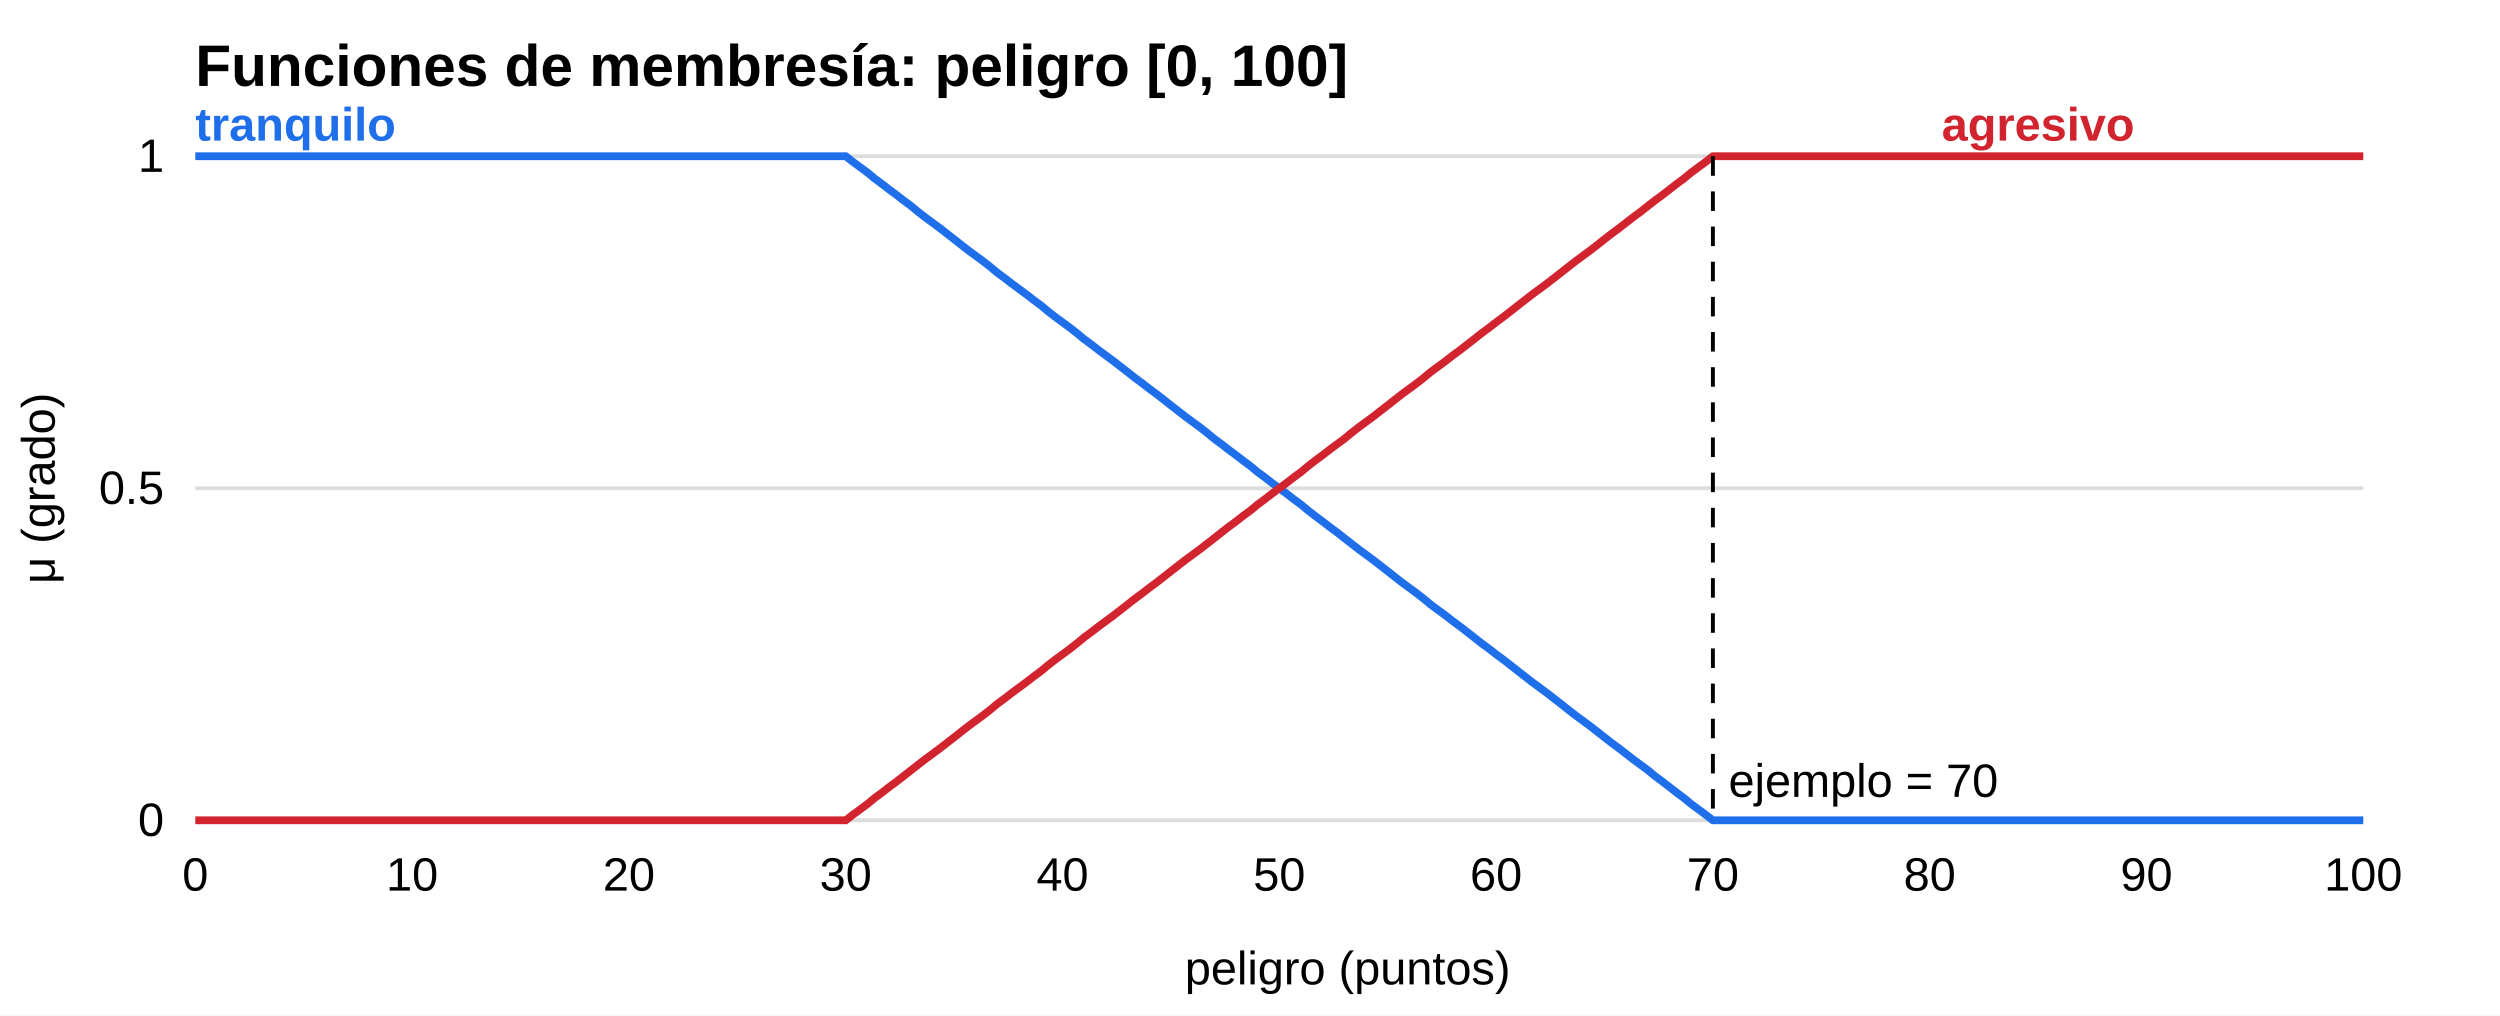
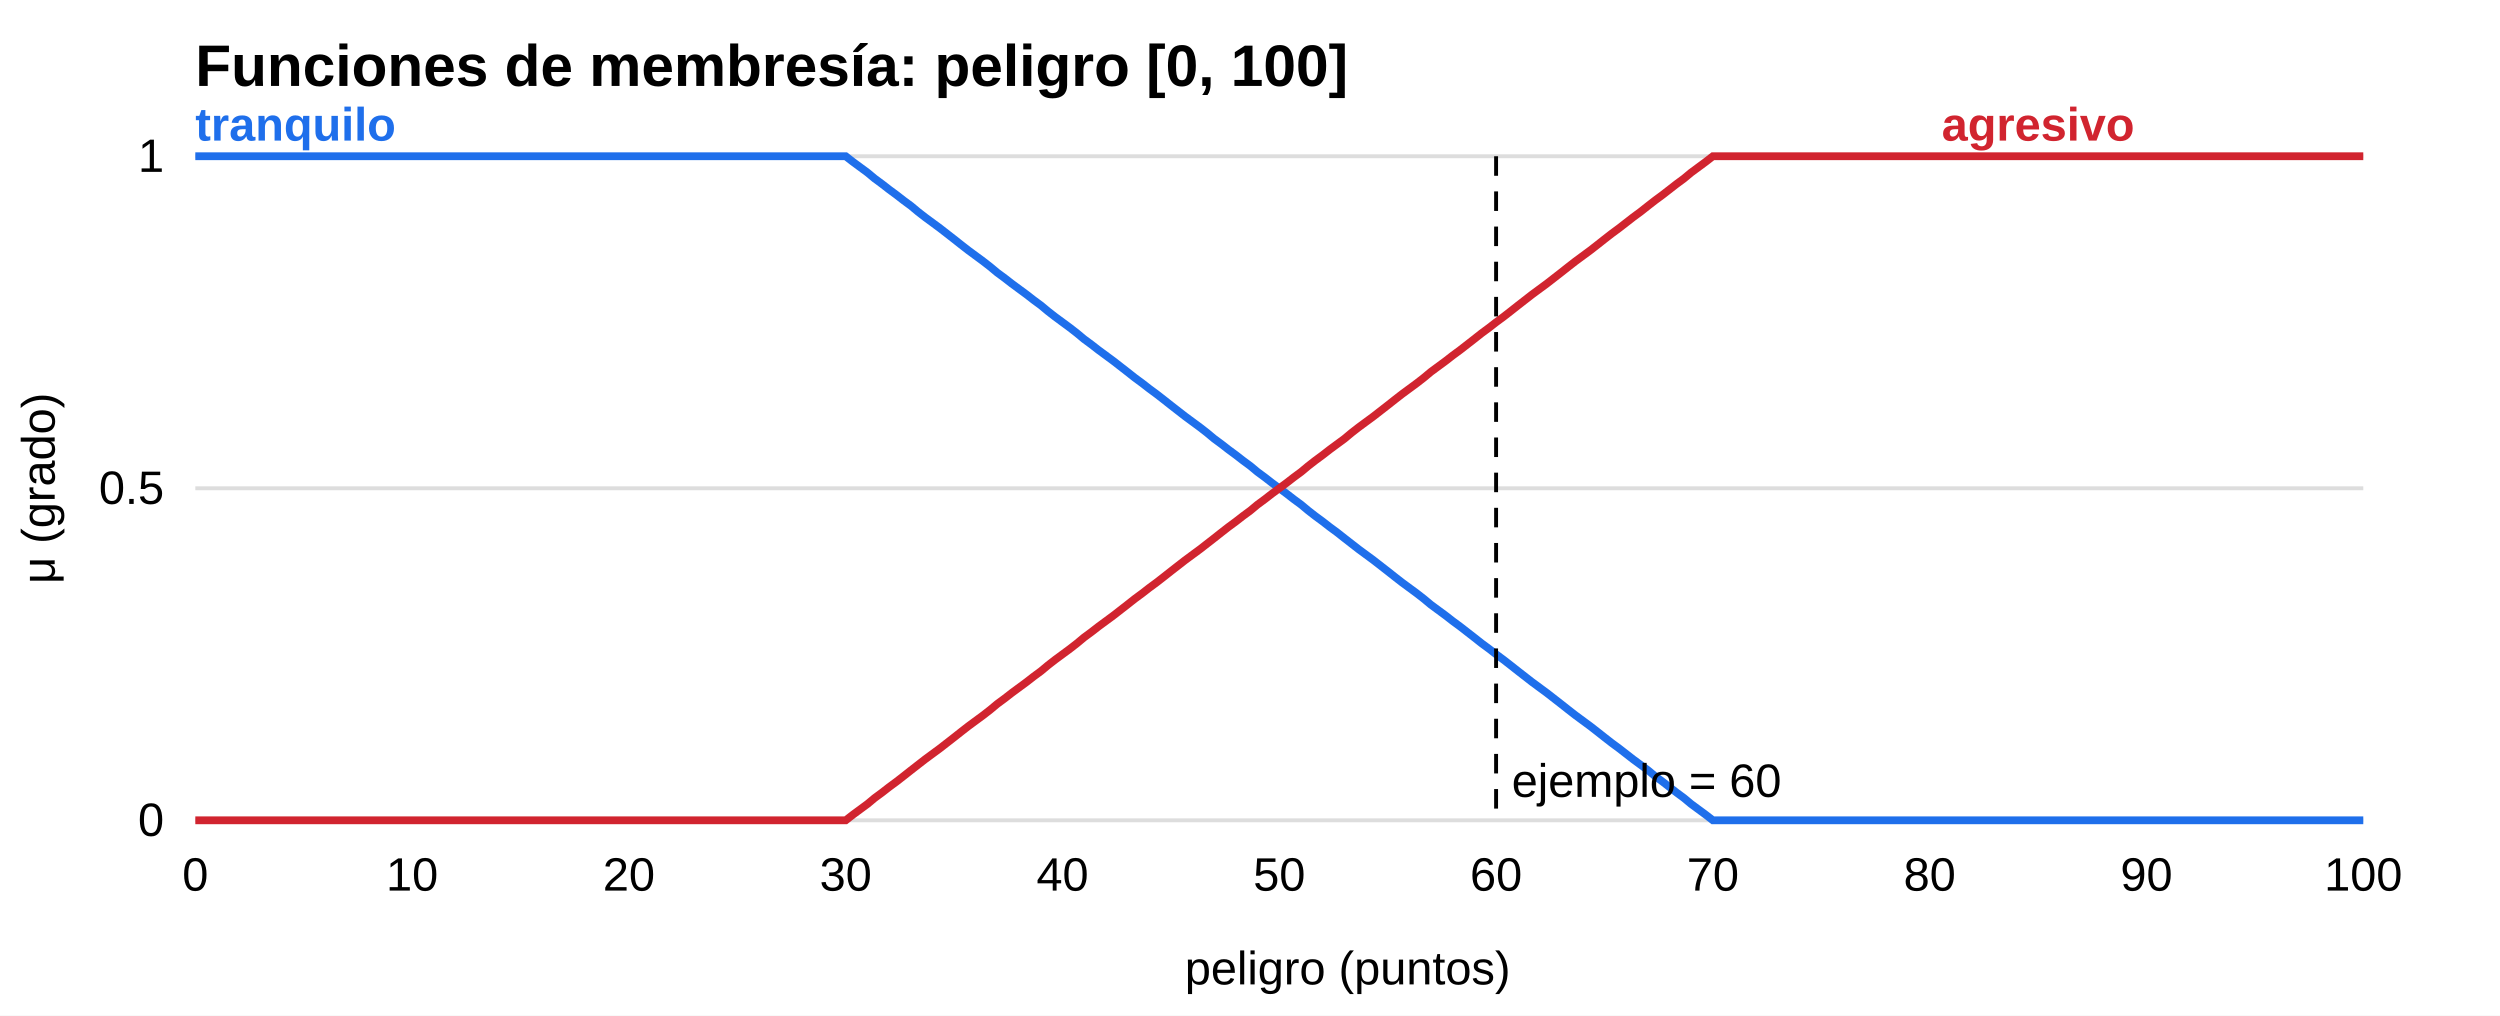
<svg xmlns="http://www.w3.org/2000/svg" viewBox="0 0 640 260" width="640" height="260" font-family="Arial" font-size="12">
  <rect width="640" height="260" fill="white" />
  <text x="50" y="22" font-size="15" font-weight="bold">Funciones de membresía: peligro [0, 100]</text>
  <line x1="50" y1="210" x2="605" y2="210" stroke="#ddd" />
  <text x="42" y="214" text-anchor="end">0</text>
  <line x1="50" y1="125.0" x2="605" y2="125.0" stroke="#ddd" />
  <text x="42" y="129.0" text-anchor="end">0.5</text>
  <line x1="50" y1="40" x2="605" y2="40" stroke="#ddd" />
  <text x="42" y="44" text-anchor="end">1</text>
  <text x="50.0" y="228" text-anchor="middle">0</text>
  <text x="105.5" y="228" text-anchor="middle">10</text>
  <text x="161.0" y="228" text-anchor="middle">20</text>
  <text x="216.5" y="228" text-anchor="middle">30</text>
  <text x="272.0" y="228" text-anchor="middle">40</text>
  <text x="327.5" y="228" text-anchor="middle">50</text>
  <text x="383.0" y="228" text-anchor="middle">60</text>
  <text x="438.5" y="228" text-anchor="middle">70</text>
  <text x="494.0" y="228" text-anchor="middle">80</text>
  <text x="549.5" y="228" text-anchor="middle">90</text>
  <text x="605.0" y="228" text-anchor="middle">100</text>
  <text x="345.0" y="252" text-anchor="middle">peligro (puntos)</text>
  <text x="14" y="125.0" text-anchor="middle" transform="rotate(-90 14 125.0)">μ (grado)</text>
  <polyline points="50.0,40.0 51.9,40.0 53.7,40.0 55.5,40.0 57.4,40.0 59.2,40.0 61.1,40.0 63.0,40.0 64.8,40.0 66.7,40.0 68.5,40.0 70.3,40.0 72.2,40.0 74.0,40.0 75.9,40.0 77.8,40.0 79.6,40.0 81.5,40.0 83.3,40.0 85.2,40.0 87.0,40.0 88.8,40.0 90.7,40.0 92.6,40.0 94.4,40.0 96.2,40.0 98.1,40.0 99.9,40.0 101.8,40.0 103.7,40.0 105.5,40.0 107.3,40.0 109.2,40.0 111.0,40.0 112.9,40.0 114.8,40.0 116.6,40.0 118.5,40.0 120.3,40.0 122.2,40.0 124.0,40.0 125.8,40.0 127.7,40.0 129.6,40.0 131.4,40.0 133.2,40.0 135.1,40.0 136.9,40.0 138.8,40.0 140.6,40.0 142.5,40.0 144.4,40.0 146.2,40.0 148.1,40.0 149.9,40.0 151.8,40.0 153.6,40.0 155.4,40.0 157.3,40.0 159.2,40.0 161.0,40.0 162.8,40.0 164.7,40.0 166.6,40.0 168.4,40.0 170.2,40.0 172.1,40.0 173.9,40.0 175.8,40.0 177.7,40.0 179.5,40.0 181.4,40.0 183.2,40.0 185.0,40.0 186.9,40.0 188.8,40.0 190.6,40.0 192.4,40.0 194.3,40.0 196.1,40.0 198.0,40.0 199.9,40.0 201.7,40.0 203.6,40.0 205.4,40.0 207.2,40.0 209.1,40.0 210.9,40.0 212.8,40.0 214.7,40.0 216.5,40.0 218.3,41.4 220.2,42.8 222.1,44.2 223.9,45.7 225.8,47.1 227.6,48.5 229.5,49.9 231.3,51.3 233.2,52.7 235.0,54.2 236.8,55.6 238.7,57.0 240.6,58.4 242.4,59.8 244.2,61.2 246.1,62.7 247.9,64.1 249.8,65.5 251.7,66.9 253.5,68.3 255.3,69.8 257.2,71.2 259.0,72.6 260.9,74.0 262.8,75.4 264.6,76.8 266.5,78.2 268.3,79.7 270.1,81.1 272.0,82.5 273.9,83.9 275.7,85.3 277.5,86.8 279.4,88.2 281.2,89.6 283.1,91.0 285.0,92.4 286.8,93.8 288.6,95.2 290.5,96.7 292.4,98.1 294.2,99.5 296.1,100.9 297.9,102.3 299.8,103.8 301.6,105.2 303.4,106.6 305.3,108.0 307.2,109.4 309.0,110.8 310.8,112.3 312.7,113.7 314.5,115.1 316.4,116.5 318.2,117.9 320.1,119.3 321.9,120.8 323.8,122.2 325.6,123.6 327.5,125.0 329.4,126.4 331.2,127.8 333.1,129.2 334.9,130.7 336.7,132.1 338.6,133.5 340.4,134.9 342.3,136.3 344.2,137.8 346.0,139.2 347.8,140.6 349.7,142.0 351.6,143.4 353.4,144.8 355.2,146.2 357.1,147.7 358.9,149.1 360.8,150.5 362.7,151.9 364.5,153.3 366.3,154.8 368.2,156.2 370.1,157.6 371.9,159.0 373.8,160.4 375.6,161.8 377.4,163.2 379.3,164.7 381.2,166.1 383.0,167.5 384.9,168.9 386.7,170.3 388.6,171.8 390.4,173.2 392.2,174.6 394.1,176.0 396.0,177.4 397.8,178.8 399.6,180.2 401.5,181.7 403.3,183.1 405.2,184.5 407.1,185.9 408.9,187.3 410.8,188.8 412.6,190.2 414.5,191.6 416.3,193.0 418.1,194.4 420.0,195.8 421.9,197.2 423.7,198.7 425.6,200.1 427.4,201.5 429.2,202.9 431.1,204.3 432.9,205.8 434.8,207.2 436.7,208.6 438.5,210.0 440.3,210.0 442.2,210.0 444.0,210.0 445.9,210.0 447.8,210.0 449.6,210.0 451.4,210.0 453.3,210.0 455.1,210.0 457.0,210.0 458.9,210.0 460.7,210.0 462.5,210.0 464.4,210.0 466.2,210.0 468.1,210.0 470.0,210.0 471.8,210.0 473.6,210.0 475.5,210.0 477.4,210.0 479.2,210.0 481.1,210.0 482.9,210.0 484.8,210.0 486.6,210.0 488.5,210.0 490.3,210.0 492.2,210.0 494.0,210.0 495.8,210.0 497.7,210.0 499.6,210.0 501.4,210.0 503.3,210.0 505.1,210.0 506.9,210.0 508.8,210.0 510.6,210.0 512.5,210.0 514.4,210.0 516.2,210.0 518.0,210.0 519.9,210.0 521.8,210.0 523.6,210.0 525.5,210.0 527.3,210.0 529.1,210.0 531.0,210.0 532.9,210.0 534.7,210.0 536.5,210.0 538.4,210.0 540.2,210.0 542.1,210.0 544.0,210.0 545.8,210.0 547.7,210.0 549.5,210.0 551.3,210.0 553.2,210.0 555.0,210.0 556.9,210.0 558.8,210.0 560.6,210.0 562.5,210.0 564.3,210.0 566.1,210.0 568.0,210.0 569.9,210.0 571.7,210.0 573.5,210.0 575.4,210.0 577.2,210.0 579.1,210.0 581.0,210.0 582.8,210.0 584.6,210.0 586.5,210.0 588.4,210.0 590.2,210.0 592.0,210.0 593.9,210.0 595.8,210.0 597.6,210.0 599.5,210.0 601.3,210.0 603.1,210.0 605.0,210.0" fill="none" stroke="#1f6feb" stroke-width="2" />
  <text x="50.0" y="36" fill="#1f6feb" text-anchor="start" font-weight="bold">tranquilo</text>
  <polyline points="50.0,210.0 51.9,210.0 53.7,210.0 55.5,210.0 57.4,210.0 59.2,210.0 61.1,210.0 63.0,210.0 64.8,210.0 66.7,210.0 68.5,210.0 70.3,210.0 72.2,210.0 74.0,210.0 75.9,210.0 77.8,210.0 79.6,210.0 81.5,210.0 83.3,210.0 85.2,210.0 87.0,210.0 88.8,210.0 90.7,210.0 92.6,210.0 94.4,210.0 96.2,210.0 98.1,210.0 99.9,210.0 101.8,210.0 103.7,210.0 105.5,210.0 107.3,210.0 109.2,210.0 111.0,210.0 112.9,210.0 114.8,210.0 116.6,210.0 118.5,210.0 120.3,210.0 122.2,210.0 124.0,210.0 125.8,210.0 127.7,210.0 129.6,210.0 131.4,210.0 133.2,210.0 135.1,210.0 136.9,210.0 138.8,210.0 140.6,210.0 142.5,210.0 144.4,210.0 146.2,210.0 148.1,210.0 149.9,210.0 151.8,210.0 153.6,210.0 155.4,210.0 157.3,210.0 159.2,210.0 161.0,210.0 162.8,210.0 164.7,210.0 166.6,210.0 168.4,210.0 170.2,210.0 172.1,210.0 173.9,210.0 175.8,210.0 177.7,210.0 179.5,210.0 181.4,210.0 183.2,210.0 185.0,210.0 186.9,210.0 188.8,210.0 190.6,210.0 192.4,210.0 194.3,210.0 196.1,210.0 198.0,210.0 199.9,210.0 201.7,210.0 203.6,210.0 205.4,210.0 207.2,210.0 209.1,210.0 210.9,210.0 212.8,210.0 214.7,210.0 216.5,210.0 218.3,208.6 220.2,207.2 222.1,205.8 223.9,204.3 225.8,202.9 227.6,201.5 229.5,200.1 231.3,198.7 233.2,197.2 235.0,195.8 236.8,194.4 238.7,193.0 240.6,191.6 242.4,190.2 244.2,188.8 246.1,187.3 247.9,185.9 249.8,184.5 251.7,183.1 253.5,181.7 255.3,180.2 257.2,178.8 259.0,177.4 260.9,176.0 262.8,174.6 264.6,173.2 266.5,171.8 268.3,170.3 270.1,168.9 272.0,167.5 273.9,166.1 275.7,164.7 277.5,163.2 279.4,161.8 281.2,160.4 283.1,159.0 285.0,157.6 286.8,156.2 288.6,154.8 290.5,153.3 292.4,151.9 294.2,150.5 296.1,149.1 297.9,147.7 299.8,146.2 301.6,144.8 303.4,143.4 305.3,142.0 307.2,140.6 309.0,139.2 310.8,137.8 312.7,136.3 314.5,134.9 316.4,133.5 318.2,132.1 320.1,130.7 321.9,129.2 323.8,127.8 325.6,126.4 327.5,125.0 329.4,123.6 331.2,122.2 333.1,120.8 334.9,119.3 336.7,117.9 338.6,116.5 340.4,115.1 342.3,113.7 344.2,112.3 346.0,110.8 347.8,109.4 349.7,108.0 351.6,106.6 353.4,105.2 355.2,103.8 357.1,102.3 358.9,100.9 360.8,99.5 362.7,98.1 364.5,96.7 366.3,95.2 368.2,93.8 370.1,92.4 371.9,91.0 373.8,89.6 375.6,88.2 377.4,86.8 379.3,85.3 381.2,83.9 383.0,82.5 384.9,81.1 386.7,79.7 388.6,78.2 390.4,76.8 392.2,75.4 394.1,74.0 396.0,72.6 397.8,71.2 399.6,69.8 401.5,68.3 403.3,66.9 405.2,65.5 407.1,64.1 408.9,62.7 410.8,61.2 412.6,59.8 414.5,58.4 416.3,57.0 418.1,55.6 420.0,54.2 421.9,52.7 423.7,51.3 425.6,49.9 427.4,48.5 429.2,47.1 431.1,45.7 432.9,44.2 434.8,42.8 436.7,41.4 438.5,40.0 440.3,40.0 442.2,40.0 444.0,40.0 445.9,40.0 447.8,40.0 449.6,40.0 451.4,40.0 453.3,40.0 455.1,40.0 457.0,40.0 458.9,40.0 460.7,40.0 462.5,40.0 464.4,40.0 466.2,40.0 468.1,40.0 470.0,40.0 471.8,40.0 473.6,40.0 475.5,40.0 477.4,40.0 479.2,40.0 481.1,40.0 482.9,40.0 484.8,40.0 486.6,40.0 488.5,40.0 490.3,40.0 492.2,40.0 494.0,40.0 495.8,40.0 497.7,40.0 499.6,40.0 501.4,40.0 503.3,40.0 505.1,40.0 506.9,40.0 508.8,40.0 510.6,40.0 512.5,40.0 514.4,40.0 516.2,40.0 518.0,40.0 519.9,40.0 521.8,40.0 523.6,40.0 525.5,40.0 527.3,40.0 529.1,40.0 531.0,40.0 532.9,40.0 534.7,40.0 536.5,40.0 538.4,40.0 540.2,40.0 542.1,40.0 544.0,40.0 545.8,40.0 547.7,40.0 549.5,40.0 551.3,40.0 553.2,40.0 555.0,40.0 556.9,40.0 558.8,40.0 560.6,40.0 562.5,40.0 564.3,40.0 566.1,40.0 568.0,40.0 569.9,40.0 571.7,40.0 573.5,40.0 575.4,40.0 577.2,40.0 579.1,40.0 581.0,40.0 582.8,40.0 584.6,40.0 586.5,40.0 588.4,40.0 590.2,40.0 592.0,40.0 593.9,40.0 595.8,40.0 597.6,40.0 599.5,40.0 601.3,40.0 603.1,40.0 605.0,40.0" fill="none" stroke="#d1242f" stroke-width="2" />
  <text x="521.75" y="36" fill="#d1242f" text-anchor="middle" font-weight="bold">agresivo</text>
-   <line x1="438.5" y1="40" x2="438.5" y2="210" stroke="black" stroke-dasharray="5,4" />
-   <text x="442.5" y="204">ejemplo = 70</text>
+   <line x1="383.0" y1="40" x2="383.0" y2="210" stroke="black" stroke-dasharray="5,4" />
+   <text x="387.0" y="204">ejemplo = 60</text>
</svg>
